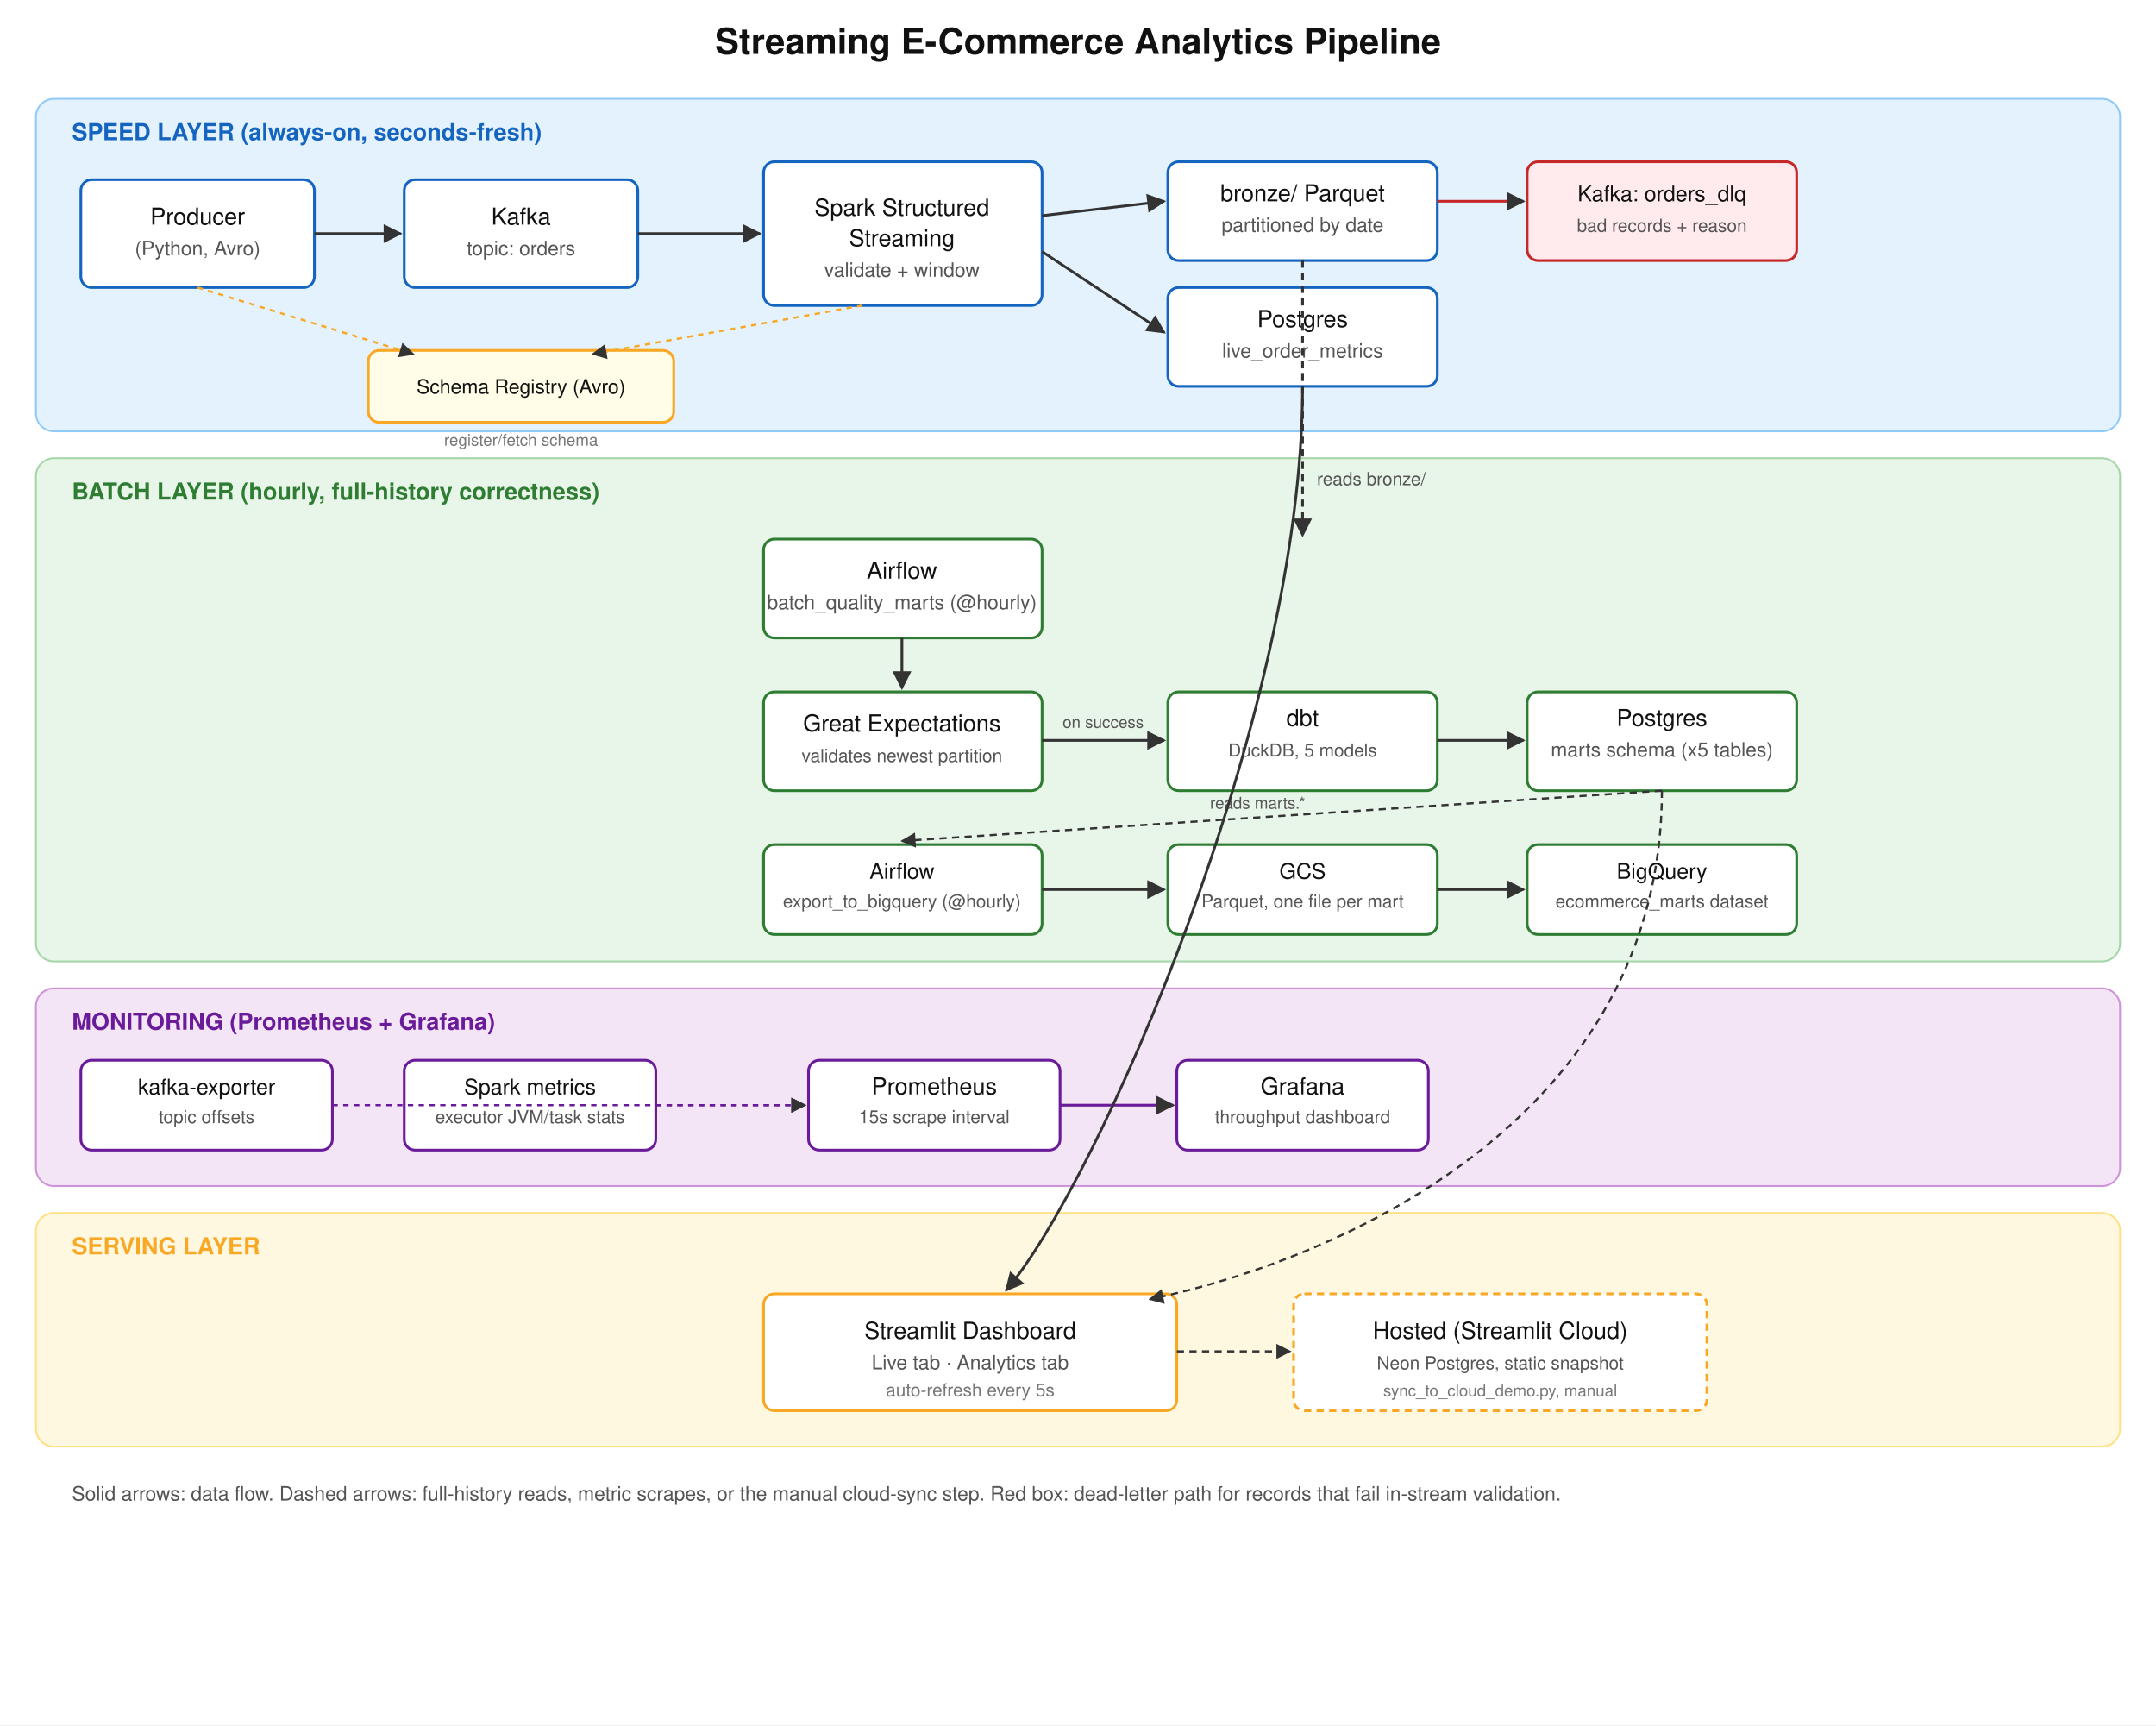
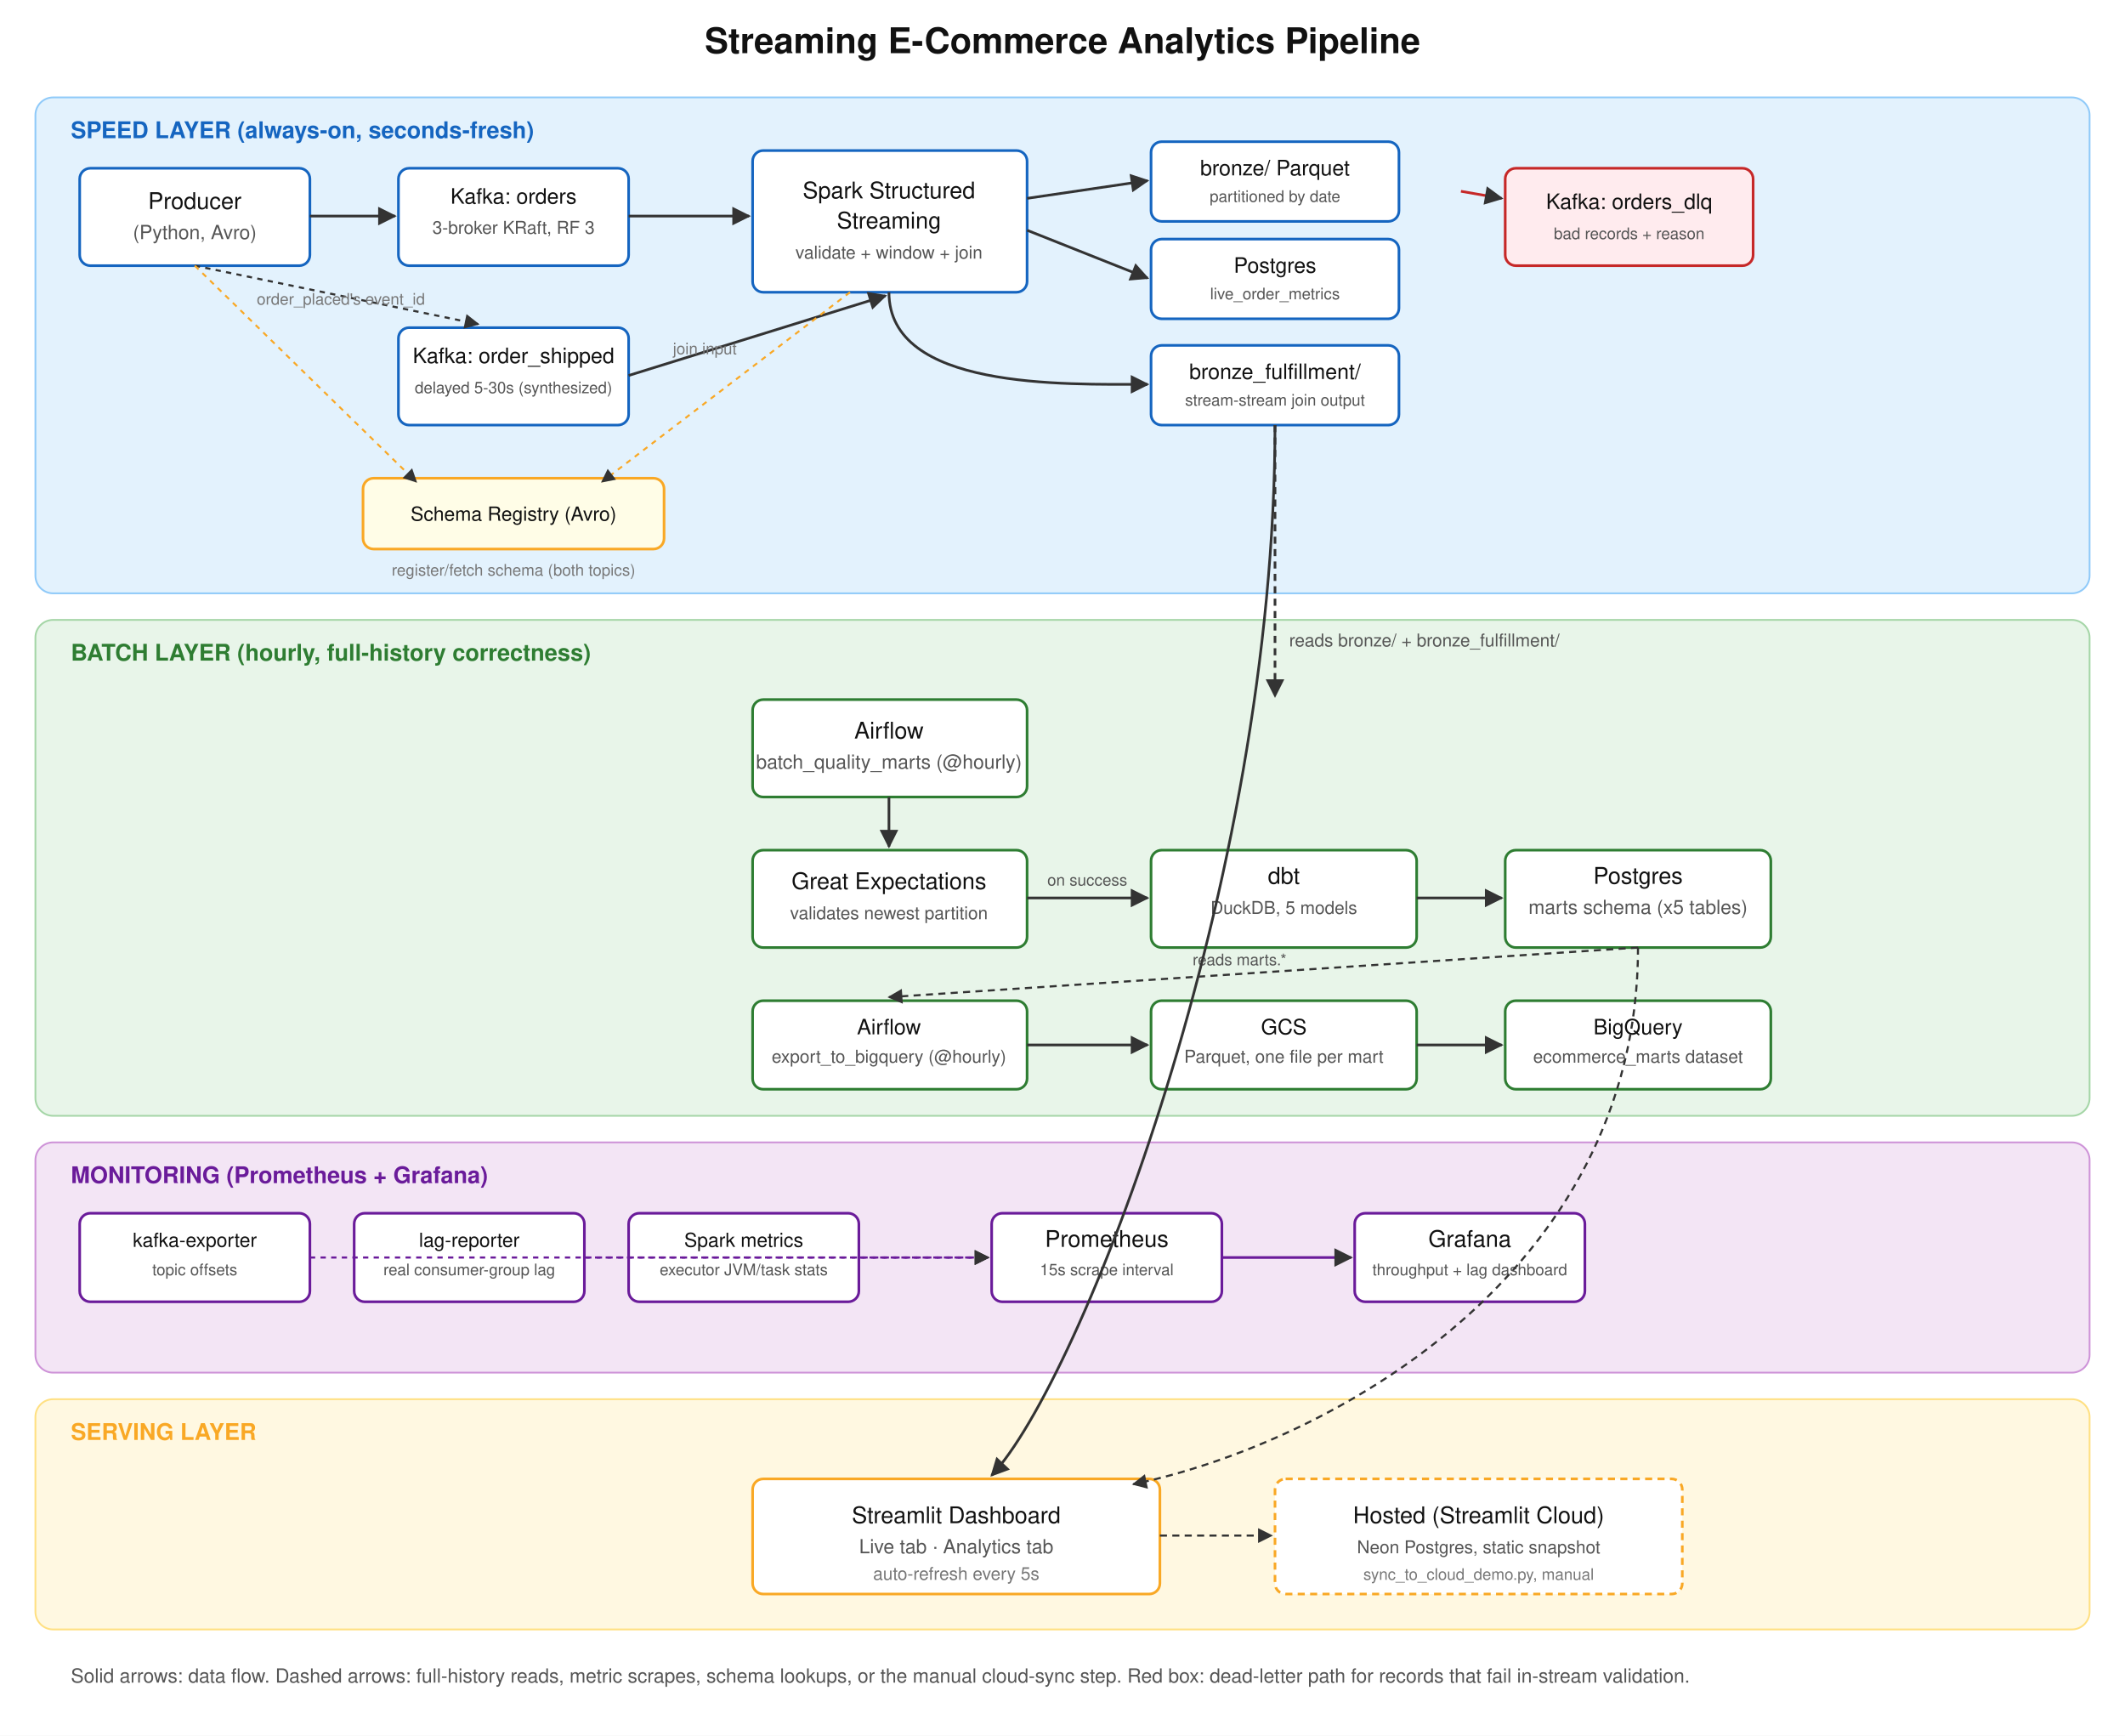
- <svg xmlns="http://www.w3.org/2000/svg" viewBox="0 0 1200 960" font-family="Helvetica, Arial, sans-serif">
+ <svg xmlns="http://www.w3.org/2000/svg" viewBox="0 0 1200 980" font-family="Helvetica, Arial, sans-serif">
  <defs>
    <marker id="arrow" viewBox="0 0 10 10" refX="9" refY="5" markerWidth="7" markerHeight="7" orient="auto-start-reverse">
      <path d="M 0 0 L 10 5 L 0 10 z" fill="#333" />
    </marker>
  </defs>
-   <rect x="0" y="0" width="1200" height="960" fill="#ffffff" />
+   <rect x="0" y="0" width="1200" height="980" fill="#ffffff" />
  <text x="600" y="30" text-anchor="middle" font-size="20" font-weight="bold" fill="#111">Streaming E-Commerce Analytics Pipeline</text>
-   <rect x="20" y="55" width="1160" height="185" rx="10" fill="#E3F2FD" stroke="#90CAF9" />
+   <rect x="20" y="55" width="1160" height="280" rx="10" fill="#E3F2FD" stroke="#90CAF9" />
  <text x="40" y="78" font-size="13" font-weight="bold" fill="#1565C0">SPEED LAYER (always-on, seconds-fresh)</text>
-   <rect x="20" y="255" width="1160" height="280" rx="10" fill="#E8F5E9" stroke="#A5D6A7" />
-   <text x="40" y="278" font-size="13" font-weight="bold" fill="#2E7D32">BATCH LAYER (hourly, full-history correctness)</text>
-   <rect x="20" y="550" width="1160" height="110" rx="10" fill="#F3E5F5" stroke="#CE93D8" />
-   <text x="40" y="573" font-size="13" font-weight="bold" fill="#6A1B9A">MONITORING (Prometheus + Grafana)</text>
-   <rect x="20" y="675" width="1160" height="130" rx="10" fill="#FFF8E1" stroke="#FFE082" />
-   <text x="40" y="698" font-size="13" font-weight="bold" fill="#F9A825">SERVING LAYER</text>
-   <rect x="45" y="100" width="130" height="60" rx="6" fill="#ffffff" stroke="#1565C0" stroke-width="1.5" />
-   <text x="110" y="125" text-anchor="middle" font-size="13" fill="#111">Producer</text>
-   <text x="110" y="142" text-anchor="middle" font-size="11" fill="#555">(Python, Avro)</text>
-   <rect x="225" y="100" width="130" height="60" rx="6" fill="#ffffff" stroke="#1565C0" stroke-width="1.5" />
-   <text x="290" y="125" text-anchor="middle" font-size="13" fill="#111">Kafka</text>
-   <text x="290" y="142" text-anchor="middle" font-size="11" fill="#555">topic: orders</text>
-   <rect x="205" y="195" width="170" height="40" rx="6" fill="#FFFDE7" stroke="#F9A825" stroke-width="1.5" />
-   <text x="290" y="219" text-anchor="middle" font-size="11" fill="#111">Schema Registry (Avro)</text>
-   <rect x="425" y="90" width="155" height="80" rx="6" fill="#ffffff" stroke="#1565C0" stroke-width="1.5" />
-   <text x="502" y="120" text-anchor="middle" font-size="13" fill="#111">Spark Structured</text>
-   <text x="502" y="137" text-anchor="middle" font-size="13" fill="#111">Streaming</text>
-   <text x="502" y="154" text-anchor="middle" font-size="11" fill="#555">validate + window</text>
-   <rect x="650" y="90" width="150" height="55" rx="6" fill="#ffffff" stroke="#1565C0" stroke-width="1.5" />
-   <text x="725" y="112" text-anchor="middle" font-size="13" fill="#111">bronze/ Parquet</text>
-   <text x="725" y="129" text-anchor="middle" font-size="11" fill="#555">partitioned by date</text>
-   <rect x="650" y="160" width="150" height="55" rx="6" fill="#ffffff" stroke="#1565C0" stroke-width="1.5" />
-   <text x="725" y="182" text-anchor="middle" font-size="13" fill="#111">Postgres</text>
-   <text x="725" y="199" text-anchor="middle" font-size="11" fill="#555">live_order_metrics</text>
-   <rect x="850" y="90" width="150" height="55" rx="6" fill="#FFEBEE" stroke="#C62828" stroke-width="1.5" />
-   <text x="925" y="112" text-anchor="middle" font-size="12" fill="#111">Kafka: orders_dlq</text>
-   <text x="925" y="129" text-anchor="middle" font-size="10" fill="#555">bad records + reason</text>
-   <line x1="175" y1="130" x2="223" y2="130" stroke="#333" stroke-width="1.5" marker-end="url(#arrow)" />
-   <line x1="355" y1="130" x2="423" y2="130" stroke="#333" stroke-width="1.5" marker-end="url(#arrow)" />
-   <line x1="800" y1="112" x2="848" y2="112" stroke="#C62828" stroke-width="1.5" marker-end="url(#arrow)" />
-   <line x1="580" y1="120" x2="648" y2="112" stroke="#333" stroke-width="1.5" marker-end="url(#arrow)" />
-   <line x1="580" y1="140" x2="648" y2="185" stroke="#333" stroke-width="1.5" marker-end="url(#arrow)" />
-   <line x1="110" y1="160" x2="230" y2="197" stroke="#F9A825" stroke-width="1.2" stroke-dasharray="3,3" marker-end="url(#arrow)" />
-   <line x1="480" y1="170" x2="330" y2="197" stroke="#F9A825" stroke-width="1.2" stroke-dasharray="3,3" marker-end="url(#arrow)" />
-   <text x="290" y="248" text-anchor="middle" font-size="9" fill="#777">register/fetch schema</text>
-   <rect x="425" y="300" width="155" height="55" rx="6" fill="#ffffff" stroke="#2E7D32" stroke-width="1.5" />
-   <text x="502" y="322" text-anchor="middle" font-size="13" fill="#111">Airflow</text>
-   <text x="502" y="339" text-anchor="middle" font-size="11" fill="#555">batch_quality_marts (@hourly)</text>
-   <rect x="425" y="385" width="155" height="55" rx="6" fill="#ffffff" stroke="#2E7D32" stroke-width="1.5" />
-   <text x="502" y="407" text-anchor="middle" font-size="13" fill="#111">Great Expectations</text>
-   <text x="502" y="424" text-anchor="middle" font-size="10" fill="#555">validates newest partition</text>
-   <rect x="650" y="385" width="150" height="55" rx="6" fill="#ffffff" stroke="#2E7D32" stroke-width="1.5" />
-   <text x="725" y="404" text-anchor="middle" font-size="13" fill="#111">dbt</text>
-   <text x="725" y="421" text-anchor="middle" font-size="10" fill="#555">DuckDB, 5 models</text>
-   <rect x="850" y="385" width="150" height="55" rx="6" fill="#ffffff" stroke="#2E7D32" stroke-width="1.5" />
-   <text x="925" y="404" text-anchor="middle" font-size="13" fill="#111">Postgres</text>
-   <text x="925" y="421" text-anchor="middle" font-size="11" fill="#555">marts schema (x5 tables)</text>
-   <line x1="725" y1="145" x2="725" y2="298" stroke="#333" stroke-width="1.5" stroke-dasharray="4,3" marker-end="url(#arrow)" />
-   <text x="733" y="270" font-size="10" fill="#555">reads bronze/</text>
-   <line x1="502" y1="355" x2="502" y2="383" stroke="#333" stroke-width="1.5" marker-end="url(#arrow)" />
-   <line x1="580" y1="412" x2="648" y2="412" stroke="#333" stroke-width="1.5" marker-end="url(#arrow)" />
-   <text x="614" y="405" text-anchor="middle" font-size="9" fill="#555">on success</text>
-   <line x1="800" y1="412" x2="848" y2="412" stroke="#333" stroke-width="1.5" marker-end="url(#arrow)" />
-   <rect x="425" y="470" width="155" height="50" rx="6" fill="#ffffff" stroke="#2E7D32" stroke-width="1.5" />
-   <text x="502" y="489" text-anchor="middle" font-size="12" fill="#111">Airflow</text>
-   <text x="502" y="505" text-anchor="middle" font-size="10" fill="#555">export_to_bigquery (@hourly)</text>
-   <rect x="650" y="470" width="150" height="50" rx="6" fill="#ffffff" stroke="#2E7D32" stroke-width="1.5" />
-   <text x="725" y="489" text-anchor="middle" font-size="12" fill="#111">GCS</text>
-   <text x="725" y="505" text-anchor="middle" font-size="10" fill="#555">Parquet, one file per mart</text>
-   <rect x="850" y="470" width="150" height="50" rx="6" fill="#ffffff" stroke="#2E7D32" stroke-width="1.5" />
-   <text x="925" y="489" text-anchor="middle" font-size="12" fill="#111">BigQuery</text>
-   <text x="925" y="505" text-anchor="middle" font-size="10" fill="#555">ecommerce_marts dataset</text>
-   <line x1="925" y1="440" x2="502" y2="468" stroke="#333" stroke-width="1.2" stroke-dasharray="4,3" marker-end="url(#arrow)" />
-   <text x="700" y="450" text-anchor="middle" font-size="9" fill="#555">reads marts.*</text>
-   <line x1="580" y1="495" x2="648" y2="495" stroke="#333" stroke-width="1.5" marker-end="url(#arrow)" />
-   <line x1="800" y1="495" x2="848" y2="495" stroke="#333" stroke-width="1.5" marker-end="url(#arrow)" />
-   <rect x="45" y="590" width="140" height="50" rx="6" fill="#ffffff" stroke="#6A1B9A" stroke-width="1.5" />
-   <text x="115" y="609" text-anchor="middle" font-size="12" fill="#111">kafka-exporter</text>
-   <text x="115" y="625" text-anchor="middle" font-size="10" fill="#555">topic offsets</text>
-   <rect x="225" y="590" width="140" height="50" rx="6" fill="#ffffff" stroke="#6A1B9A" stroke-width="1.5" />
-   <text x="295" y="609" text-anchor="middle" font-size="12" fill="#111">Spark metrics</text>
-   <text x="295" y="625" text-anchor="middle" font-size="10" fill="#555">executor JVM/task stats</text>
-   <rect x="450" y="590" width="140" height="50" rx="6" fill="#ffffff" stroke="#6A1B9A" stroke-width="1.5" />
-   <text x="520" y="609" text-anchor="middle" font-size="13" fill="#111">Prometheus</text>
-   <text x="520" y="625" text-anchor="middle" font-size="10" fill="#555">15s scrape interval</text>
-   <rect x="655" y="590" width="140" height="50" rx="6" fill="#ffffff" stroke="#6A1B9A" stroke-width="1.5" />
-   <text x="725" y="609" text-anchor="middle" font-size="13" fill="#111">Grafana</text>
-   <text x="725" y="625" text-anchor="middle" font-size="10" fill="#555">throughput dashboard</text>
-   <line x1="185" y1="615" x2="448" y2="615" stroke="#6A1B9A" stroke-width="1.2" stroke-dasharray="3,3" marker-end="url(#arrow)" />
-   <line x1="365" y1="615" x2="448" y2="615" stroke="#6A1B9A" stroke-width="1.2" stroke-dasharray="3,3" marker-end="url(#arrow)" />
-   <line x1="590" y1="615" x2="653" y2="615" stroke="#6A1B9A" stroke-width="1.5" marker-end="url(#arrow)" />
-   <rect x="425" y="720" width="230" height="65" rx="6" fill="#ffffff" stroke="#F9A825" stroke-width="1.5" />
-   <text x="540" y="745" text-anchor="middle" font-size="13" fill="#111">Streamlit Dashboard</text>
-   <text x="540" y="762" text-anchor="middle" font-size="11" fill="#555">Live tab · Analytics tab</text>
-   <text x="540" y="777" text-anchor="middle" font-size="10" fill="#777">auto-refresh every 5s</text>
-   <rect x="720" y="720" width="230" height="65" rx="6" fill="#ffffff" stroke="#F9A825" stroke-width="1.5" stroke-dasharray="4,3" />
-   <text x="835" y="745" text-anchor="middle" font-size="13" fill="#111">Hosted (Streamlit Cloud)</text>
-   <text x="835" y="762" text-anchor="middle" font-size="10" fill="#555">Neon Postgres, static snapshot</text>
-   <text x="835" y="777" text-anchor="middle" font-size="9" fill="#777">sync_to_cloud_demo.py, manual</text>
-   <path d="M 725 215 C 725 400, 610 660, 560 718" fill="none" stroke="#333" stroke-width="1.5" marker-end="url(#arrow)" />
-   <path d="M 925 440 C 925 620, 750 700, 640 723" fill="none" stroke="#333" stroke-width="1.2" stroke-dasharray="4,3" marker-end="url(#arrow)" />
-   <line x1="655" y1="752" x2="718" y2="752" stroke="#333" stroke-width="1.2" stroke-dasharray="4,3" marker-end="url(#arrow)" />
-   <text x="40" y="835" font-size="11" fill="#555">Solid arrows: data flow. Dashed arrows: full-history reads, metric scrapes, or the manual cloud-sync step. Red box: dead-letter path for records that fail in-stream validation.</text>
+   <rect x="20" y="350" width="1160" height="280" rx="10" fill="#E8F5E9" stroke="#A5D6A7" />
+   <text x="40" y="373" font-size="13" font-weight="bold" fill="#2E7D32">BATCH LAYER (hourly, full-history correctness)</text>
+   <rect x="20" y="645" width="1160" height="130" rx="10" fill="#F3E5F5" stroke="#CE93D8" />
+   <text x="40" y="668" font-size="13" font-weight="bold" fill="#6A1B9A">MONITORING (Prometheus + Grafana)</text>
+   <rect x="20" y="790" width="1160" height="130" rx="10" fill="#FFF8E1" stroke="#FFE082" />
+   <text x="40" y="813" font-size="13" font-weight="bold" fill="#F9A825">SERVING LAYER</text>
+   <rect x="45" y="95" width="130" height="55" rx="6" fill="#ffffff" stroke="#1565C0" stroke-width="1.5" />
+   <text x="110" y="118" text-anchor="middle" font-size="13" fill="#111">Producer</text>
+   <text x="110" y="135" text-anchor="middle" font-size="11" fill="#555">(Python, Avro)</text>
+   <rect x="225" y="95" width="130" height="55" rx="6" fill="#ffffff" stroke="#1565C0" stroke-width="1.5" />
+   <text x="290" y="115" text-anchor="middle" font-size="12" fill="#111">Kafka: orders</text>
+   <text x="290" y="132" text-anchor="middle" font-size="10" fill="#555">3-broker KRaft, RF 3</text>
+   <rect x="425" y="85" width="155" height="80" rx="6" fill="#ffffff" stroke="#1565C0" stroke-width="1.5" />
+   <text x="502" y="112" text-anchor="middle" font-size="13" fill="#111">Spark Structured</text>
+   <text x="502" y="129" text-anchor="middle" font-size="13" fill="#111">Streaming</text>
+   <text x="502" y="146" text-anchor="middle" font-size="10" fill="#555">validate + window + join</text>
+   <rect x="650" y="80" width="140" height="45" rx="6" fill="#ffffff" stroke="#1565C0" stroke-width="1.5" />
+   <text x="720" y="99" text-anchor="middle" font-size="12" fill="#111">bronze/ Parquet</text>
+   <text x="720" y="114" text-anchor="middle" font-size="9" fill="#555">partitioned by date</text>
+   <rect x="650" y="135" width="140" height="45" rx="6" fill="#ffffff" stroke="#1565C0" stroke-width="1.5" />
+   <text x="720" y="154" text-anchor="middle" font-size="12" fill="#111">Postgres</text>
+   <text x="720" y="169" text-anchor="middle" font-size="9" fill="#555">live_order_metrics</text>
+   <rect x="850" y="95" width="140" height="55" rx="6" fill="#FFEBEE" stroke="#C62828" stroke-width="1.5" />
+   <text x="920" y="118" text-anchor="middle" font-size="12" fill="#111">Kafka: orders_dlq</text>
+   <text x="920" y="135" text-anchor="middle" font-size="9" fill="#555">bad records + reason</text>
+   <line x1="175" y1="122" x2="223" y2="122" stroke="#333" stroke-width="1.5" marker-end="url(#arrow)" />
+   <line x1="355" y1="122" x2="423" y2="122" stroke="#333" stroke-width="1.5" marker-end="url(#arrow)" />
+   <line x1="580" y1="112" x2="648" y2="102" stroke="#333" stroke-width="1.5" marker-end="url(#arrow)" />
+   <line x1="580" y1="130" x2="648" y2="157" stroke="#333" stroke-width="1.5" marker-end="url(#arrow)" />
+   <line x1="825" y1="108" x2="848" y2="112" stroke="#C62828" stroke-width="1.5" marker-end="url(#arrow)" />
+   <rect x="225" y="185" width="130" height="55" rx="6" fill="#ffffff" stroke="#1565C0" stroke-width="1.5" />
+   <text x="290" y="205" text-anchor="middle" font-size="12" fill="#111">Kafka: order_shipped</text>
+   <text x="290" y="222" text-anchor="middle" font-size="9" fill="#555">delayed 5-30s (synthesized)</text>
+   <rect x="650" y="195" width="140" height="45" rx="6" fill="#ffffff" stroke="#1565C0" stroke-width="1.5" />
+   <text x="720" y="214" text-anchor="middle" font-size="12" fill="#111">bronze_fulfillment/</text>
+   <text x="720" y="229" text-anchor="middle" font-size="9" fill="#555">stream-stream join output</text>
+   <line x1="110" y1="150" x2="270" y2="183" stroke="#333" stroke-width="1.2" stroke-dasharray="3,3" marker-end="url(#arrow)" />
+   <text x="145" y="172" font-size="9" fill="#777">order_placed's event_id</text>
+   <line x1="355" y1="212" x2="500" y2="167" stroke="#333" stroke-width="1.5" marker-end="url(#arrow)" />
+   <text x="380" y="200" font-size="9" fill="#777">join input</text>
+   <path d="M 502 165 C 502 220, 600 217, 648 217" fill="none" stroke="#333" stroke-width="1.5" marker-end="url(#arrow)" />
+   <rect x="205" y="270" width="170" height="40" rx="6" fill="#FFFDE7" stroke="#F9A825" stroke-width="1.5" />
+   <text x="290" y="294" text-anchor="middle" font-size="11" fill="#111">Schema Registry (Avro)</text>
+   <line x1="110" y1="150" x2="235" y2="272" stroke="#F9A825" stroke-width="1.1" stroke-dasharray="3,3" marker-end="url(#arrow)" />
+   <line x1="480" y1="165" x2="340" y2="272" stroke="#F9A825" stroke-width="1.1" stroke-dasharray="3,3" marker-end="url(#arrow)" />
+   <text x="290" y="325" text-anchor="middle" font-size="9" fill="#777">register/fetch schema (both topics)</text>
+   <rect x="425" y="395" width="155" height="55" rx="6" fill="#ffffff" stroke="#2E7D32" stroke-width="1.5" />
+   <text x="502" y="417" text-anchor="middle" font-size="13" fill="#111">Airflow</text>
+   <text x="502" y="434" text-anchor="middle" font-size="11" fill="#555">batch_quality_marts (@hourly)</text>
+   <rect x="425" y="480" width="155" height="55" rx="6" fill="#ffffff" stroke="#2E7D32" stroke-width="1.5" />
+   <text x="502" y="502" text-anchor="middle" font-size="13" fill="#111">Great Expectations</text>
+   <text x="502" y="519" text-anchor="middle" font-size="10" fill="#555">validates newest partition</text>
+   <rect x="650" y="480" width="150" height="55" rx="6" fill="#ffffff" stroke="#2E7D32" stroke-width="1.5" />
+   <text x="725" y="499" text-anchor="middle" font-size="13" fill="#111">dbt</text>
+   <text x="725" y="516" text-anchor="middle" font-size="10" fill="#555">DuckDB, 5 models</text>
+   <rect x="850" y="480" width="150" height="55" rx="6" fill="#ffffff" stroke="#2E7D32" stroke-width="1.5" />
+   <text x="925" y="499" text-anchor="middle" font-size="13" fill="#111">Postgres</text>
+   <text x="925" y="516" text-anchor="middle" font-size="11" fill="#555">marts schema (x5 tables)</text>
+   <line x1="720" y1="240" x2="720" y2="393" stroke="#333" stroke-width="1.5" stroke-dasharray="4,3" marker-end="url(#arrow)" />
+   <text x="728" y="365" font-size="10" fill="#555">reads bronze/ + bronze_fulfillment/</text>
+   <line x1="502" y1="450" x2="502" y2="478" stroke="#333" stroke-width="1.5" marker-end="url(#arrow)" />
+   <line x1="580" y1="507" x2="648" y2="507" stroke="#333" stroke-width="1.5" marker-end="url(#arrow)" />
+   <text x="614" y="500" text-anchor="middle" font-size="9" fill="#555">on success</text>
+   <line x1="800" y1="507" x2="848" y2="507" stroke="#333" stroke-width="1.5" marker-end="url(#arrow)" />
+   <rect x="425" y="565" width="155" height="50" rx="6" fill="#ffffff" stroke="#2E7D32" stroke-width="1.5" />
+   <text x="502" y="584" text-anchor="middle" font-size="12" fill="#111">Airflow</text>
+   <text x="502" y="600" text-anchor="middle" font-size="10" fill="#555">export_to_bigquery (@hourly)</text>
+   <rect x="650" y="565" width="150" height="50" rx="6" fill="#ffffff" stroke="#2E7D32" stroke-width="1.5" />
+   <text x="725" y="584" text-anchor="middle" font-size="12" fill="#111">GCS</text>
+   <text x="725" y="600" text-anchor="middle" font-size="10" fill="#555">Parquet, one file per mart</text>
+   <rect x="850" y="565" width="150" height="50" rx="6" fill="#ffffff" stroke="#2E7D32" stroke-width="1.5" />
+   <text x="925" y="584" text-anchor="middle" font-size="12" fill="#111">BigQuery</text>
+   <text x="925" y="600" text-anchor="middle" font-size="10" fill="#555">ecommerce_marts dataset</text>
+   <line x1="925" y1="535" x2="502" y2="563" stroke="#333" stroke-width="1.2" stroke-dasharray="4,3" marker-end="url(#arrow)" />
+   <text x="700" y="545" text-anchor="middle" font-size="9" fill="#555">reads marts.*</text>
+   <line x1="580" y1="590" x2="648" y2="590" stroke="#333" stroke-width="1.5" marker-end="url(#arrow)" />
+   <line x1="800" y1="590" x2="848" y2="590" stroke="#333" stroke-width="1.5" marker-end="url(#arrow)" />
+   <rect x="45" y="685" width="130" height="50" rx="6" fill="#ffffff" stroke="#6A1B9A" stroke-width="1.5" />
+   <text x="110" y="704" text-anchor="middle" font-size="11" fill="#111">kafka-exporter</text>
+   <text x="110" y="720" text-anchor="middle" font-size="9" fill="#555">topic offsets</text>
+   <rect x="200" y="685" width="130" height="50" rx="6" fill="#ffffff" stroke="#6A1B9A" stroke-width="1.5" />
+   <text x="265" y="704" text-anchor="middle" font-size="11" fill="#111">lag-reporter</text>
+   <text x="265" y="720" text-anchor="middle" font-size="9" fill="#555">real consumer-group lag</text>
+   <rect x="355" y="685" width="130" height="50" rx="6" fill="#ffffff" stroke="#6A1B9A" stroke-width="1.5" />
+   <text x="420" y="704" text-anchor="middle" font-size="11" fill="#111">Spark metrics</text>
+   <text x="420" y="720" text-anchor="middle" font-size="9" fill="#555">executor JVM/task stats</text>
+   <rect x="560" y="685" width="130" height="50" rx="6" fill="#ffffff" stroke="#6A1B9A" stroke-width="1.5" />
+   <text x="625" y="704" text-anchor="middle" font-size="13" fill="#111">Prometheus</text>
+   <text x="625" y="720" text-anchor="middle" font-size="9" fill="#555">15s scrape interval</text>
+   <rect x="765" y="685" width="130" height="50" rx="6" fill="#ffffff" stroke="#6A1B9A" stroke-width="1.5" />
+   <text x="830" y="704" text-anchor="middle" font-size="13" fill="#111">Grafana</text>
+   <text x="830" y="720" text-anchor="middle" font-size="9" fill="#555">throughput + lag dashboard</text>
+   <line x1="175" y1="710" x2="558" y2="710" stroke="#6A1B9A" stroke-width="1.2" stroke-dasharray="3,3" marker-end="url(#arrow)" />
+   <line x1="330" y1="710" x2="558" y2="710" stroke="#6A1B9A" stroke-width="1.2" stroke-dasharray="3,3" marker-end="url(#arrow)" />
+   <line x1="485" y1="710" x2="558" y2="710" stroke="#6A1B9A" stroke-width="1.2" stroke-dasharray="3,3" marker-end="url(#arrow)" />
+   <line x1="690" y1="710" x2="763" y2="710" stroke="#6A1B9A" stroke-width="1.5" marker-end="url(#arrow)" />
+   <rect x="425" y="835" width="230" height="65" rx="6" fill="#ffffff" stroke="#F9A825" stroke-width="1.5" />
+   <text x="540" y="860" text-anchor="middle" font-size="13" fill="#111">Streamlit Dashboard</text>
+   <text x="540" y="877" text-anchor="middle" font-size="11" fill="#555">Live tab · Analytics tab</text>
+   <text x="540" y="892" text-anchor="middle" font-size="10" fill="#777">auto-refresh every 5s</text>
+   <rect x="720" y="835" width="230" height="65" rx="6" fill="#ffffff" stroke="#F9A825" stroke-width="1.5" stroke-dasharray="4,3" />
+   <text x="835" y="860" text-anchor="middle" font-size="13" fill="#111">Hosted (Streamlit Cloud)</text>
+   <text x="835" y="877" text-anchor="middle" font-size="10" fill="#555">Neon Postgres, static snapshot</text>
+   <text x="835" y="892" text-anchor="middle" font-size="9" fill="#777">sync_to_cloud_demo.py, manual</text>
+   <path d="M 720 240 C 720 500, 610 780, 560 833" fill="none" stroke="#333" stroke-width="1.5" marker-end="url(#arrow)" />
+   <path d="M 925 535 C 925 720, 750 815, 640 838" fill="none" stroke="#333" stroke-width="1.2" stroke-dasharray="4,3" marker-end="url(#arrow)" />
+   <line x1="655" y1="867" x2="718" y2="867" stroke="#333" stroke-width="1.2" stroke-dasharray="4,3" marker-end="url(#arrow)" />
+   <text x="40" y="950" font-size="11" fill="#555">Solid arrows: data flow. Dashed arrows: full-history reads, metric scrapes, schema lookups, or the manual cloud-sync step. Red box: dead-letter path for records that fail in-stream validation.</text>
</svg>
